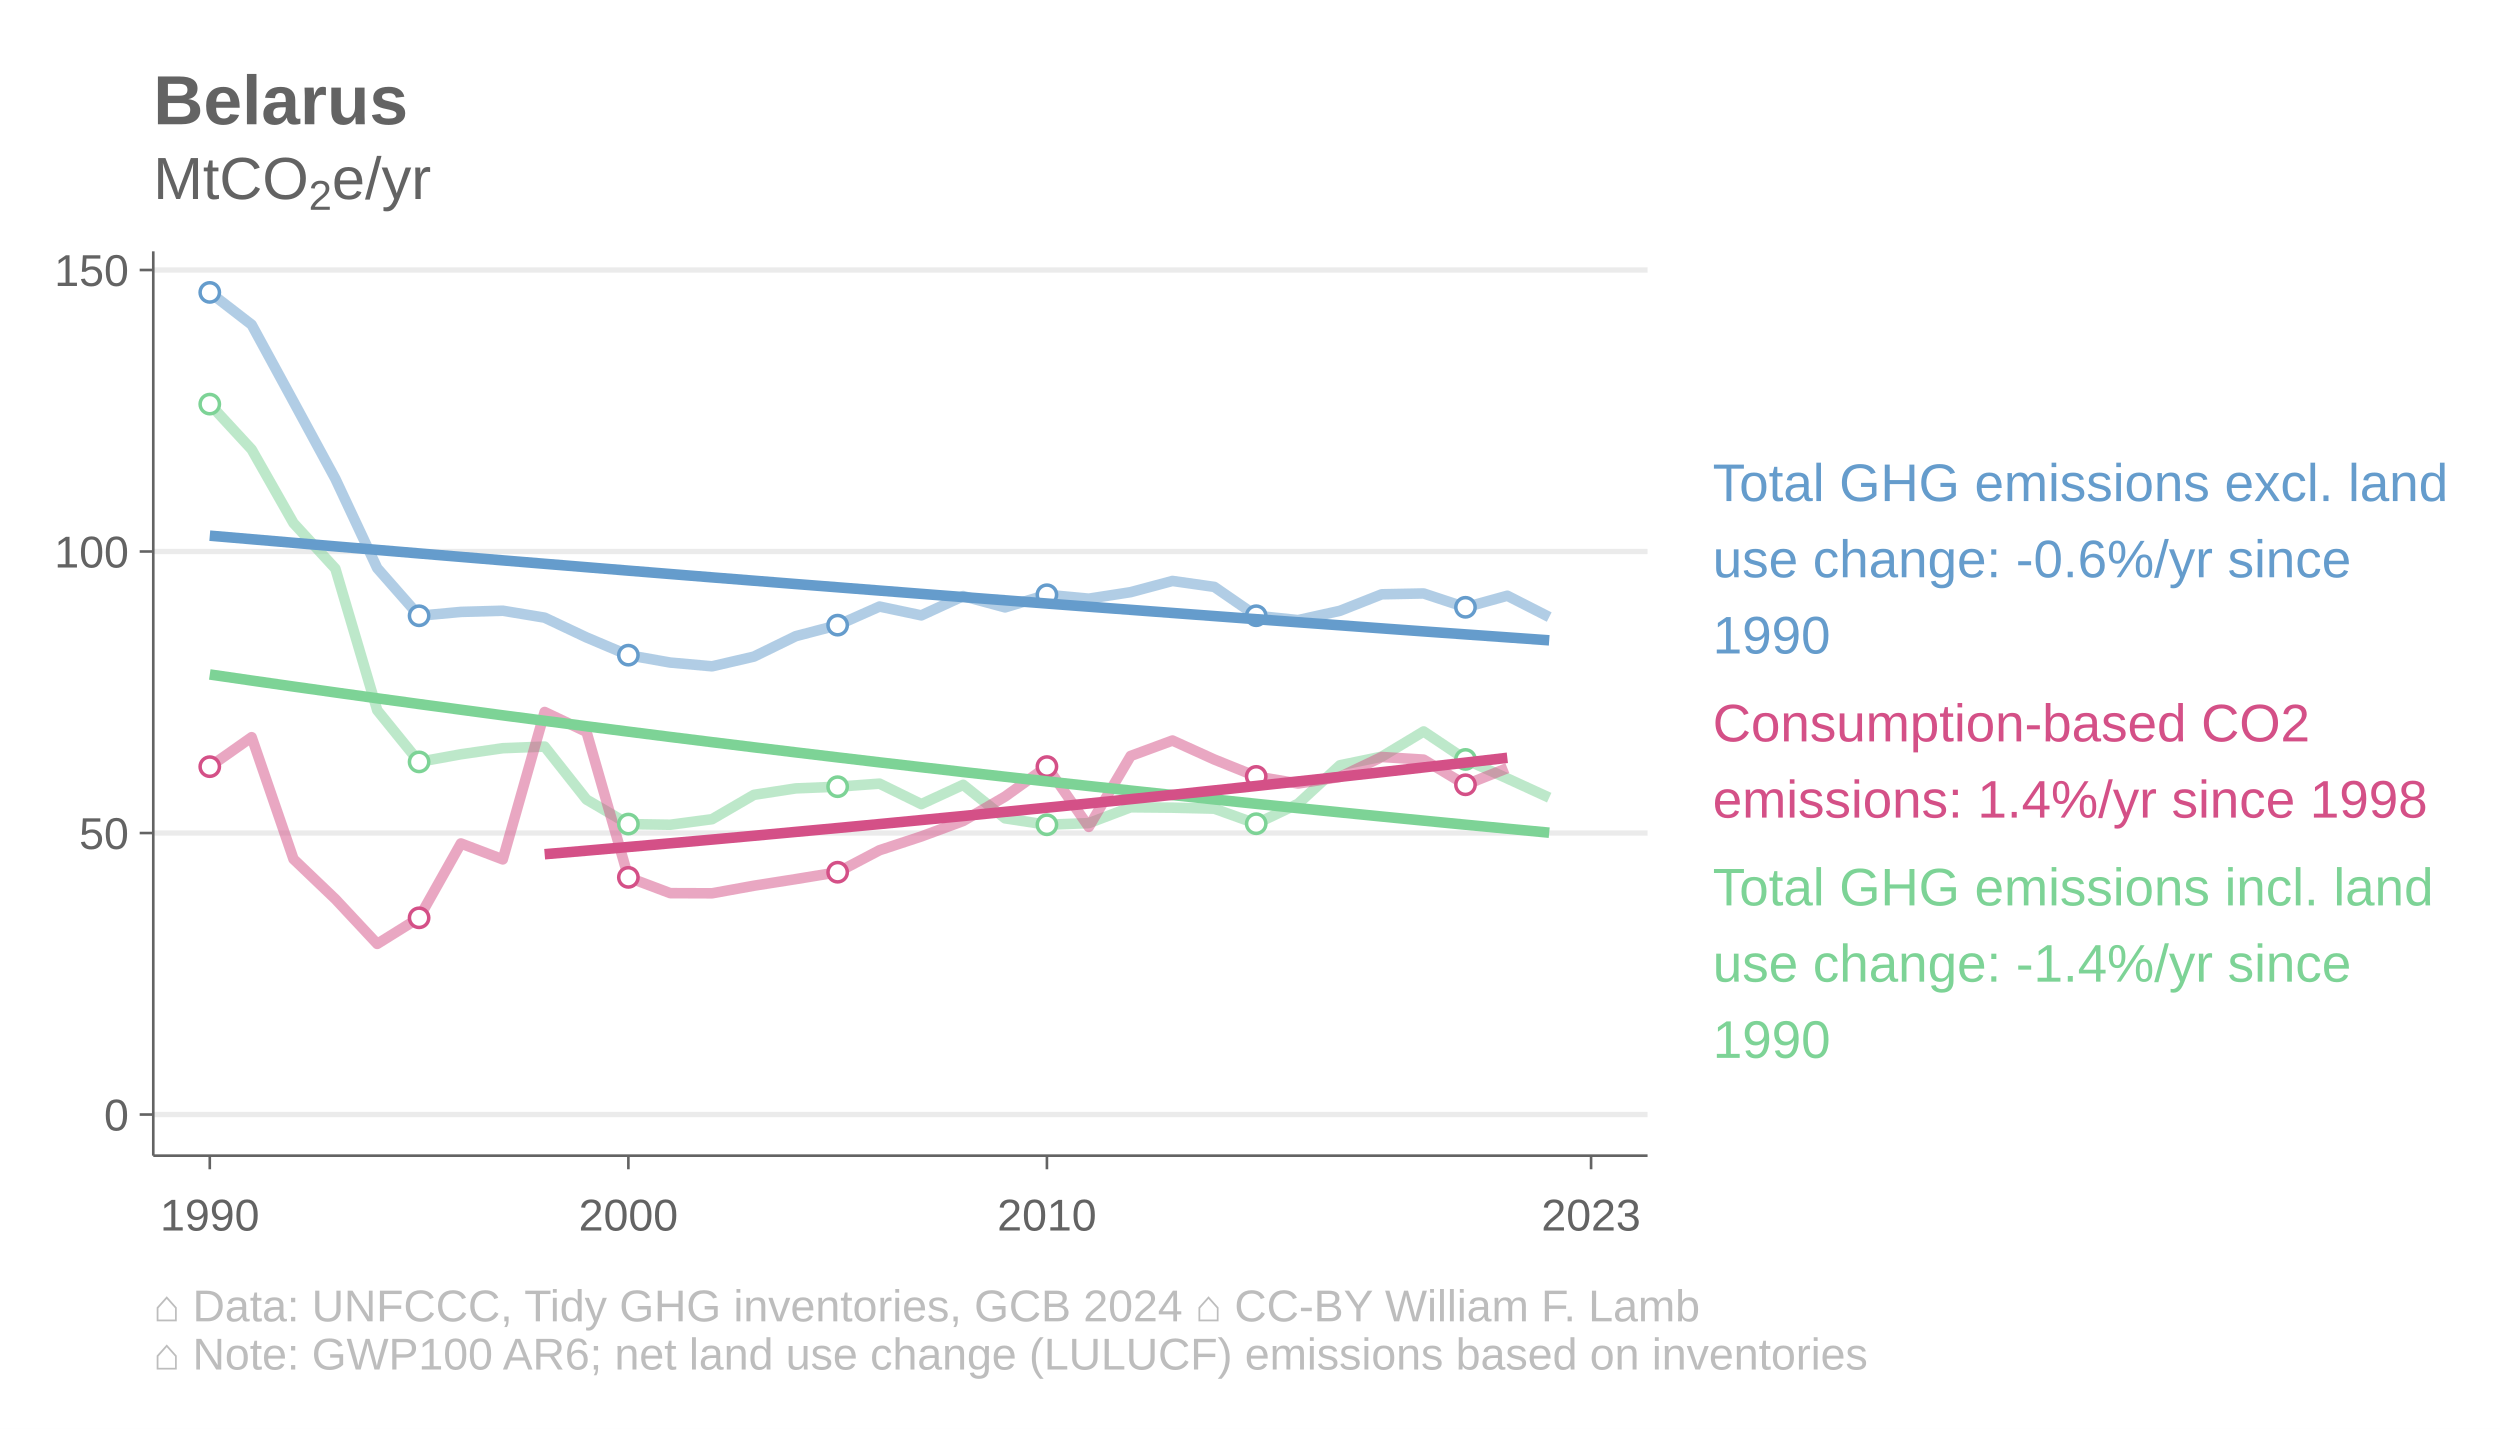
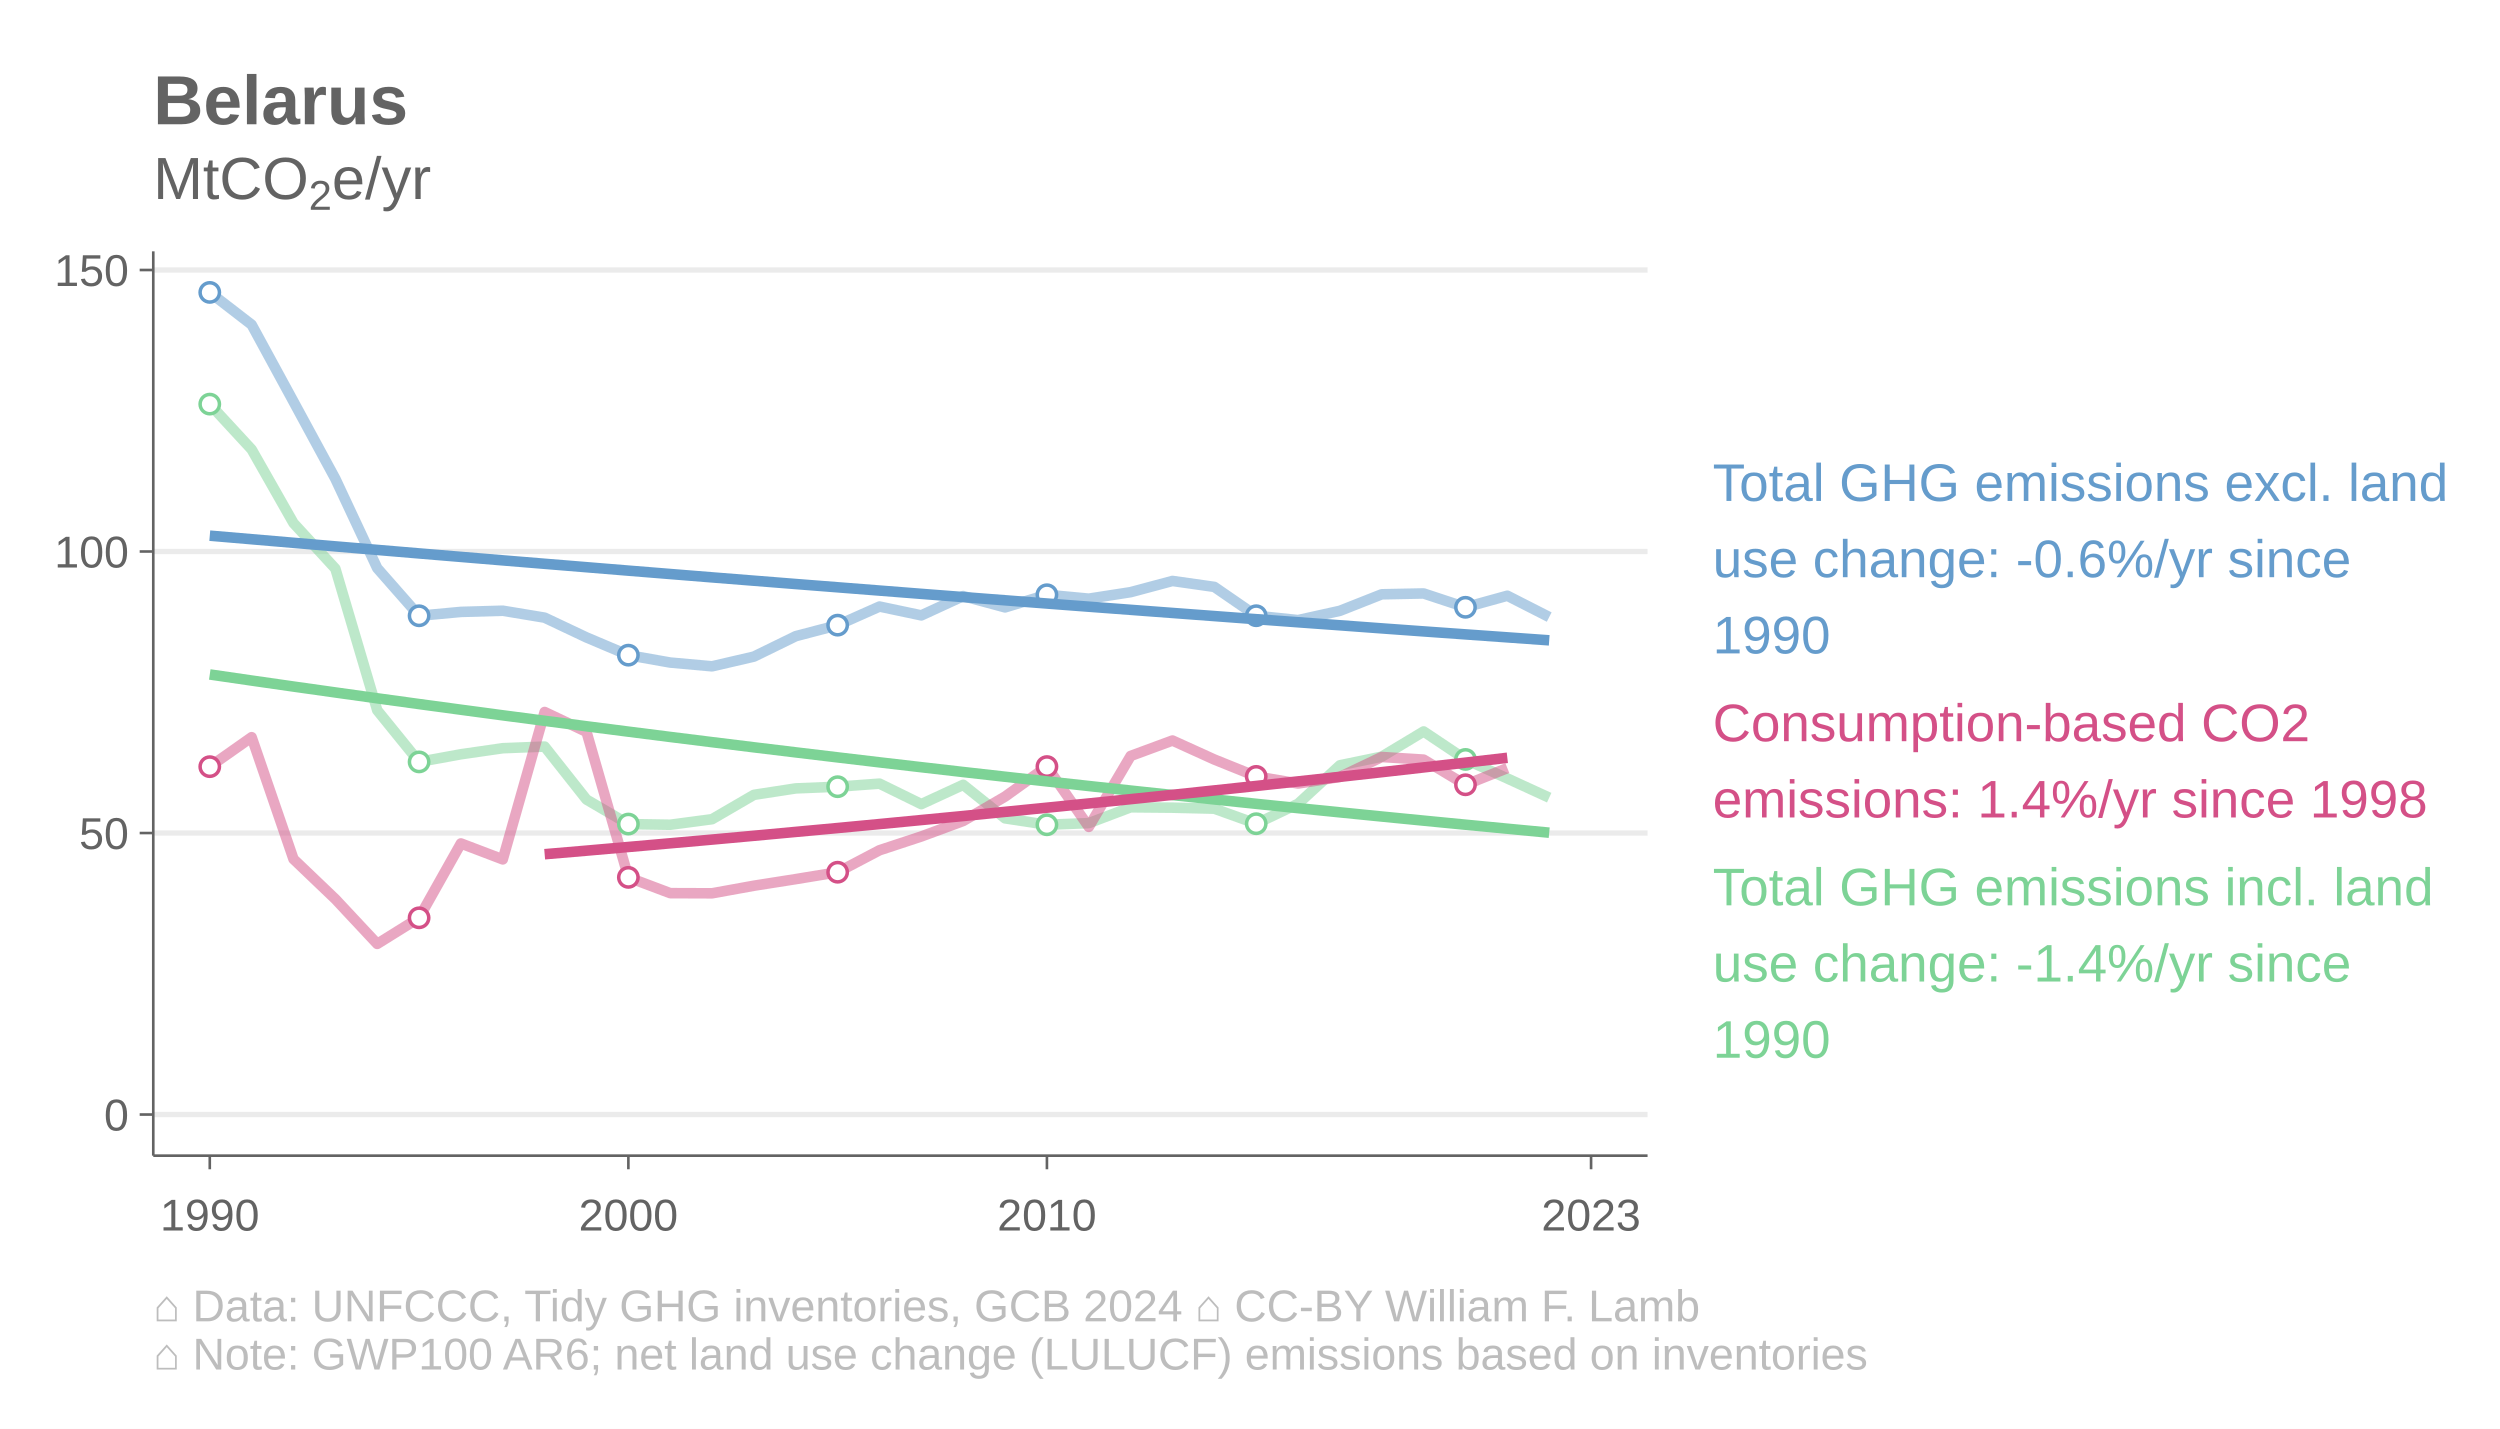
<svg xmlns="http://www.w3.org/2000/svg" class="svglite" width="504.00pt" height="288.00pt" viewBox="0 0 504.00 288.00">
  <defs>
    <style type="text/css">
    .svglite line, .svglite polyline, .svglite polygon, .svglite path, .svglite rect, .svglite circle {
      fill: none;
      stroke: #000000;
      stroke-linecap: round;
      stroke-linejoin: round;
      stroke-miterlimit: 10.00;
    }
    .svglite text {
      white-space: pre;
    }
  </style>
  </defs>
  <rect width="100%" height="100%" style="stroke: none; fill: #FFFFFF;" />
  <defs>
    <clipPath id="cpMC4wMHw1MDQuMDB8MC4wMHwyODguMDA=">
      <rect x="0.00" y="0.00" width="504.00" height="288.00" />
    </clipPath>
  </defs>
  <g clip-path="url(#cpMC4wMHw1MDQuMDB8MC4wMHwyODguMDA=)">
    <rect x="0.00" y="0.00" width="504.00" height="288.00" style="stroke-width: 1.07; stroke: #FFFFFF; fill: #FFFFFF;" />
  </g>
  <defs>
    <clipPath id="cpMzAuOTB8NDk4LjUyfDUwLjY3fDIzMi45OA==">
      <rect x="30.90" y="50.67" width="467.62" height="182.31" />
    </clipPath>
  </defs>
  <g clip-path="url(#cpMzAuOTB8NDk4LjUyfDUwLjY3fDIzMi45OA==)">
</g>
  <g clip-path="url(#cpMC4wMHw1MDQuMDB8MC4wMHwyODguMDA=)">
</g>
  <defs>
    <clipPath id="cpNS40OHwzMzcuNjN8NS40OHwyODIuNTI=">
      <rect x="5.48" y="5.48" width="332.15" height="277.04" />
    </clipPath>
  </defs>
  <g clip-path="url(#cpNS40OHwzMzcuNjN8NS40OHwyODIuNTI=)">
    <rect x="5.48" y="5.48" width="332.15" height="277.04" style="stroke-width: 1.07; stroke: #FFFFFF; fill: #FFFFFF;" />
  </g>
  <g clip-path="url(#cpMC4wMHw1MDQuMDB8MC4wMHwyODguMDA=)">
</g>
  <defs>
    <clipPath id="cpMzM3LjYzfDQ5OC41Mnw1LjQ4fDI4Mi41Mg==">
      <rect x="337.63" y="5.48" width="160.89" height="277.04" />
    </clipPath>
  </defs>
  <g clip-path="url(#cpMzM3LjYzfDQ5OC41Mnw1LjQ4fDI4Mi41Mg==)">
    <rect x="337.63" y="5.48" width="160.89" height="277.04" style="stroke-width: 1.07; stroke: #FFFFFF; fill: #FFFFFF;" />
  </g>
  <g clip-path="url(#cpMC4wMHw1MDQuMDB8MC4wMHwyODguMDA=)">
</g>
  <defs>
    <clipPath id="cpMzAuOTB8MzMyLjE1fDUwLjY3fDIzMi45OA==">
      <rect x="30.90" y="50.67" width="301.25" height="182.31" />
    </clipPath>
  </defs>
  <g clip-path="url(#cpMzAuOTB8MzMyLjE1fDUwLjY3fDIzMi45OA==)">
    <polyline points="30.90,224.69 332.15,224.69 " style="stroke-width: 1.07; stroke: #EBEBEB; stroke-linecap: butt;" />
    <polyline points="30.90,167.94 332.15,167.94 " style="stroke-width: 1.07; stroke: #EBEBEB; stroke-linecap: butt;" />
    <polyline points="30.90,111.18 332.15,111.18 " style="stroke-width: 1.07; stroke: #EBEBEB; stroke-linecap: butt;" />
    <polyline points="30.90,54.43 332.15,54.43 " style="stroke-width: 1.07; stroke: #EBEBEB; stroke-linecap: butt;" />
    <polyline points="42.29,58.95 50.73,65.46 59.17,80.97 67.61,96.53 76.05,114.54 84.49,124.14 92.92,123.36 101.36,123.12 109.80,124.52 118.24,128.51 126.68,132.08 135.11,133.57 143.55,134.33 151.99,132.37 160.43,128.25 168.87,126.03 177.31,122.28 185.74,124.06 194.18,120.17 202.62,122.45 211.06,119.90 219.50,120.69 227.94,119.38 236.37,117.12 244.81,118.32 253.25,124.13 261.69,125.01 270.13,123.14 278.56,119.81 287.00,119.64 295.44,122.43 303.88,120.10 312.32,124.40 " style="stroke-width: 2.13; stroke: #659CCC; stroke-opacity: 0.50; stroke-linecap: butt;" />
    <polyline points="42.29,81.47 50.73,90.61 59.17,105.46 67.61,114.64 76.05,143.19 84.49,153.60 92.92,152.06 101.36,150.84 109.80,150.51 118.24,161.19 126.68,166.13 135.11,166.27 143.55,165.15 151.99,160.24 160.43,158.94 168.87,158.60 177.31,157.98 185.74,162.11 194.18,158.22 202.62,164.98 211.06,166.27 219.50,165.94 227.94,162.75 236.37,162.83 244.81,163.03 253.25,166.06 261.69,162.04 270.13,154.28 278.56,152.54 287.00,147.46 295.44,153.10 303.88,156.94 312.32,160.81 " style="stroke-width: 2.13; stroke: #7DD396; stroke-opacity: 0.50; stroke-linecap: butt;" />
    <polyline points="42.29,154.56 50.73,148.62 59.17,173.19 67.61,181.26 76.05,190.29 84.49,185.03 92.92,170.04 101.36,173.25 109.80,143.54 118.24,147.55 126.68,176.88 135.11,180.06 143.55,180.09 151.99,178.56 160.43,177.23 168.87,175.84 177.31,171.41 185.74,168.63 194.18,165.51 202.62,160.59 211.06,154.54 219.50,166.70 227.94,152.40 236.37,149.29 244.81,153.12 253.25,156.52 261.69,157.96 270.13,156.63 278.56,152.61 287.00,153.14 295.44,158.21 303.88,154.85 " style="stroke-width: 2.13; stroke: #D45087; stroke-opacity: 0.50; stroke-linecap: butt;" />
    <circle cx="42.29" cy="81.47" r="1.95" style="stroke-width: 0.71; stroke: #7DD396; fill: #FFFFFF;" />
    <circle cx="84.49" cy="153.60" r="1.95" style="stroke-width: 0.71; stroke: #7DD396; fill: #FFFFFF;" />
    <circle cx="126.68" cy="166.13" r="1.95" style="stroke-width: 0.71; stroke: #7DD396; fill: #FFFFFF;" />
    <circle cx="168.87" cy="158.60" r="1.95" style="stroke-width: 0.71; stroke: #7DD396; fill: #FFFFFF;" />
    <circle cx="211.06" cy="166.27" r="1.95" style="stroke-width: 0.71; stroke: #7DD396; fill: #FFFFFF;" />
    <circle cx="253.25" cy="166.06" r="1.95" style="stroke-width: 0.71; stroke: #7DD396; fill: #FFFFFF;" />
    <circle cx="295.44" cy="153.10" r="1.95" style="stroke-width: 0.71; stroke: #7DD396; fill: #FFFFFF;" />
    <circle cx="42.29" cy="58.95" r="1.95" style="stroke-width: 0.71; stroke: #659CCC; fill: #FFFFFF;" />
    <circle cx="84.49" cy="124.14" r="1.95" style="stroke-width: 0.71; stroke: #659CCC; fill: #FFFFFF;" />
    <circle cx="126.68" cy="132.08" r="1.95" style="stroke-width: 0.71; stroke: #659CCC; fill: #FFFFFF;" />
    <circle cx="168.87" cy="126.03" r="1.95" style="stroke-width: 0.71; stroke: #659CCC; fill: #FFFFFF;" />
    <circle cx="211.06" cy="119.90" r="1.95" style="stroke-width: 0.71; stroke: #659CCC; fill: #FFFFFF;" />
    <circle cx="253.25" cy="124.13" r="1.95" style="stroke-width: 0.71; stroke: #659CCC; fill: #FFFFFF;" />
    <circle cx="295.44" cy="122.43" r="1.95" style="stroke-width: 0.71; stroke: #659CCC; fill: #FFFFFF;" />
    <circle cx="42.29" cy="154.56" r="1.95" style="stroke-width: 0.71; stroke: #D45087; fill: #FFFFFF;" />
    <circle cx="84.49" cy="185.03" r="1.95" style="stroke-width: 0.71; stroke: #D45087; fill: #FFFFFF;" />
    <circle cx="126.68" cy="176.88" r="1.95" style="stroke-width: 0.71; stroke: #D45087; fill: #FFFFFF;" />
    <circle cx="168.87" cy="175.84" r="1.95" style="stroke-width: 0.71; stroke: #D45087; fill: #FFFFFF;" />
    <circle cx="211.06" cy="154.54" r="1.95" style="stroke-width: 0.71; stroke: #D45087; fill: #FFFFFF;" />
    <circle cx="253.25" cy="156.52" r="1.95" style="stroke-width: 0.71; stroke: #D45087; fill: #FFFFFF;" />
    <circle cx="295.44" cy="158.21" r="1.95" style="stroke-width: 0.71; stroke: #D45087; fill: #FFFFFF;" />
    <polyline points="42.29,107.99 50.73,108.71 59.17,109.43 67.61,110.15 76.05,110.86 84.49,111.57 92.92,112.27 101.36,112.97 109.80,113.66 118.24,114.35 126.68,115.04 135.11,115.72 143.55,116.40 151.99,117.07 160.43,117.74 168.87,118.40 177.31,119.06 185.74,119.72 194.18,120.37 202.62,121.02 211.06,121.67 219.50,122.31 227.94,122.94 236.37,123.57 244.81,124.20 253.25,124.83 261.69,125.45 270.13,126.06 278.56,126.68 287.00,127.29 295.44,127.89 303.88,128.49 312.32,129.09 " style="stroke-width: 2.13; stroke: #659CCC; stroke-linecap: butt;" />
    <polyline points="42.29,135.97 50.73,137.20 59.17,138.41 67.61,139.60 76.05,140.78 84.49,141.94 92.92,143.08 101.36,144.21 109.80,145.32 118.24,146.42 126.68,147.50 135.11,148.57 143.55,149.62 151.99,150.66 160.43,151.68 168.87,152.69 177.31,153.69 185.74,154.67 194.18,155.64 202.62,156.59 211.06,157.53 219.50,158.46 227.94,159.38 236.37,160.28 244.81,161.17 253.25,162.05 261.69,162.92 270.13,163.77 278.56,164.61 287.00,165.44 295.44,166.26 303.88,167.07 312.32,167.87 " style="stroke-width: 2.13; stroke: #7DD396; stroke-linecap: butt;" />
    <polyline points="109.80,172.21 118.24,171.49 126.68,170.75 135.11,170.01 143.55,169.26 151.99,168.49 160.43,167.71 168.87,166.93 177.31,166.13 185.74,165.32 194.18,164.51 202.62,163.67 211.06,162.83 219.50,161.98 227.94,161.11 236.37,160.24 244.81,159.35 253.25,158.45 261.69,157.53 270.13,156.61 278.56,155.67 287.00,154.71 295.44,153.75 303.88,152.77 " style="stroke-width: 2.13; stroke: #D45087; stroke-linecap: butt;" />
  </g>
  <g clip-path="url(#cpMC4wMHw1MDQuMDB8MC4wMHwyODguMDA=)">
    <polyline points="30.90,232.98 30.90,50.67 " style="stroke-width: 0.53; stroke: #636363; stroke-linecap: butt;" />
    <text x="25.97" y="227.91" text-anchor="end" style="font-size: 9.00px;fill: #636363; font-family: &quot;Arial&quot;;" textLength="5.00px" lengthAdjust="spacingAndGlyphs">0</text>
    <text x="25.97" y="171.16" text-anchor="end" style="font-size: 9.00px;fill: #636363; font-family: &quot;Arial&quot;;" textLength="10.01px" lengthAdjust="spacingAndGlyphs">50</text>
    <text x="25.97" y="114.41" text-anchor="end" style="font-size: 9.00px;fill: #636363; font-family: &quot;Arial&quot;;" textLength="15.01px" lengthAdjust="spacingAndGlyphs">100</text>
    <text x="25.97" y="57.65" text-anchor="end" style="font-size: 9.00px;fill: #636363; font-family: &quot;Arial&quot;;" textLength="15.01px" lengthAdjust="spacingAndGlyphs">150</text>
    <polyline points="28.16,224.69 30.90,224.69 " style="stroke-width: 0.53; stroke: #636363; stroke-linecap: butt;" />
    <polyline points="28.16,167.94 30.90,167.94 " style="stroke-width: 0.53; stroke: #636363; stroke-linecap: butt;" />
    <polyline points="28.16,111.18 30.90,111.18 " style="stroke-width: 0.53; stroke: #636363; stroke-linecap: butt;" />
    <polyline points="28.16,54.43 30.90,54.43 " style="stroke-width: 0.53; stroke: #636363; stroke-linecap: butt;" />
    <polyline points="30.90,232.98 332.15,232.98 " style="stroke-width: 0.53; stroke: #636363; stroke-linecap: butt;" />
    <polyline points="42.29,235.72 42.29,232.98 " style="stroke-width: 0.53; stroke: #636363; stroke-linecap: butt;" />
    <polyline points="126.68,235.72 126.68,232.98 " style="stroke-width: 0.53; stroke: #636363; stroke-linecap: butt;" />
    <polyline points="211.06,235.72 211.06,232.98 " style="stroke-width: 0.53; stroke: #636363; stroke-linecap: butt;" />
    <polyline points="320.76,235.72 320.76,232.98 " style="stroke-width: 0.53; stroke: #636363; stroke-linecap: butt;" />
    <text x="42.29" y="248.08" text-anchor="middle" style="font-size: 9.00px;fill: #636363; font-family: &quot;Arial&quot;;" textLength="20.02px" lengthAdjust="spacingAndGlyphs">1990</text>
    <text x="126.68" y="248.08" text-anchor="middle" style="font-size: 9.00px;fill: #636363; font-family: &quot;Arial&quot;;" textLength="20.02px" lengthAdjust="spacingAndGlyphs">2000</text>
    <text x="211.06" y="248.08" text-anchor="middle" style="font-size: 9.00px;fill: #636363; font-family: &quot;Arial&quot;;" textLength="20.02px" lengthAdjust="spacingAndGlyphs">2010</text>
    <text x="320.76" y="248.08" text-anchor="middle" style="font-size: 9.00px;fill: #636363; font-family: &quot;Arial&quot;;" textLength="20.02px" lengthAdjust="spacingAndGlyphs">2023</text>
    <text x="30.90" y="40.12" style="font-size: 12.00px;fill: #636363; font-family: &quot;Arial&quot;;" textLength="31.34px" lengthAdjust="spacingAndGlyphs">MtCO</text>
    <text x="62.24" y="42.30" style="font-size: 8.40px;fill: #636363; font-family: &quot;Arial&quot;;" textLength="4.67px" lengthAdjust="spacingAndGlyphs">2</text>
    <text x="66.91" y="40.12" style="font-size: 12.00px;fill: #636363; font-family: &quot;Arial&quot;;" textLength="20.01px" lengthAdjust="spacingAndGlyphs">e/yr</text>
    <text x="30.90" y="25.05" style="font-size: 14.00px; font-weight: bold;fill: #636363; font-family: &quot;Arial&quot;;" textLength="51.34px" lengthAdjust="spacingAndGlyphs">Belarus</text>
    <text x="30.90" y="266.38" style="font-size: 9.00px;fill: #BDBDBD; font-family: &quot;Arial&quot;;" textLength="321.75px" lengthAdjust="spacingAndGlyphs">⌂ Data: UNFCCC, Tidy GHG inventories, GCB 2024   ⌂ CC-BY William F. Lamb  </text>
    <text x="30.90" y="276.10" style="font-size: 9.00px;fill: #BDBDBD; font-family: &quot;Arial&quot;;" textLength="345.55px" lengthAdjust="spacingAndGlyphs">⌂ Note: GWP100 AR6; net land use change (LULUCF) emissions based on inventories</text>
  </g>
  <defs>
    <clipPath id="cpMzQwLjM3fDQ5OC41Mnw1MC42N3wyMzIuOTg=">
      <rect x="340.37" y="50.67" width="158.15" height="182.31" />
    </clipPath>
  </defs>
  <g clip-path="url(#cpMzQwLjM3fDQ5OC41Mnw1MC42N3wyMzIuOTg=)">
-     <text x="345.29" y="101.01" style="font-size: 10.67px;fill: #659CCC; font-family: &quot;Arial&quot;;" textLength="148.05px" lengthAdjust="spacingAndGlyphs">Total GHG emissions excl. land</text>
-     <text x="345.29" y="116.38" style="font-size: 10.67px;fill: #659CCC; font-family: &quot;Arial&quot;;" textLength="128.52px" lengthAdjust="spacingAndGlyphs">use change: -0.6%/yr since</text>
-     <text x="345.29" y="131.74" style="font-size: 10.67px;fill: #659CCC; font-family: &quot;Arial&quot;;" textLength="23.70px" lengthAdjust="spacingAndGlyphs">1990</text>
-     <text x="345.30" y="182.53" style="font-size: 10.67px;fill: #7DD396; font-family: &quot;Arial&quot;;" textLength="145.09px" lengthAdjust="spacingAndGlyphs">Total GHG emissions incl. land</text>
-     <text x="345.30" y="197.90" style="font-size: 10.67px;fill: #7DD396; font-family: &quot;Arial&quot;;" textLength="128.52px" lengthAdjust="spacingAndGlyphs">use change: -1.4%/yr since</text>
-     <text x="345.30" y="213.26" style="font-size: 10.67px;fill: #7DD396; font-family: &quot;Arial&quot;;" textLength="23.70px" lengthAdjust="spacingAndGlyphs">1990</text>
-     <text x="345.29" y="149.46" style="font-size: 10.67px;fill: #D45087; font-family: &quot;Arial&quot;;" textLength="120.23px" lengthAdjust="spacingAndGlyphs">Consumption-based CO2</text>
-     <text x="345.29" y="164.83" style="font-size: 10.67px;fill: #D45087; font-family: &quot;Arial&quot;;" textLength="143.91px" lengthAdjust="spacingAndGlyphs">emissions: 1.4%/yr since 1998</text>
+     <text x="345.29" y="100.99" style="font-size: 10.67px;fill: #659CCC; font-family: &quot;Arial&quot;;" textLength="148.05px" lengthAdjust="spacingAndGlyphs">Total GHG emissions excl. land</text>
+     <text x="345.29" y="116.36" style="font-size: 10.67px;fill: #659CCC; font-family: &quot;Arial&quot;;" textLength="128.52px" lengthAdjust="spacingAndGlyphs">use change: -0.6%/yr since</text>
+     <text x="345.29" y="131.72" style="font-size: 10.67px;fill: #659CCC; font-family: &quot;Arial&quot;;" textLength="23.70px" lengthAdjust="spacingAndGlyphs">1990</text>
+     <text x="345.30" y="182.51" style="font-size: 10.67px;fill: #7DD396; font-family: &quot;Arial&quot;;" textLength="145.09px" lengthAdjust="spacingAndGlyphs">Total GHG emissions incl. land</text>
+     <text x="345.30" y="197.88" style="font-size: 10.67px;fill: #7DD396; font-family: &quot;Arial&quot;;" textLength="128.52px" lengthAdjust="spacingAndGlyphs">use change: -1.4%/yr since</text>
+     <text x="345.30" y="213.24" style="font-size: 10.67px;fill: #7DD396; font-family: &quot;Arial&quot;;" textLength="23.70px" lengthAdjust="spacingAndGlyphs">1990</text>
+     <text x="345.29" y="149.43" style="font-size: 10.67px;fill: #D45087; font-family: &quot;Arial&quot;;" textLength="120.23px" lengthAdjust="spacingAndGlyphs">Consumption-based CO2</text>
+     <text x="345.29" y="164.80" style="font-size: 10.67px;fill: #D45087; font-family: &quot;Arial&quot;;" textLength="143.91px" lengthAdjust="spacingAndGlyphs">emissions: 1.4%/yr since 1998</text>
  </g>
  <g clip-path="url(#cpMC4wMHw1MDQuMDB8MC4wMHwyODguMDA=)">
</g>
</svg>
